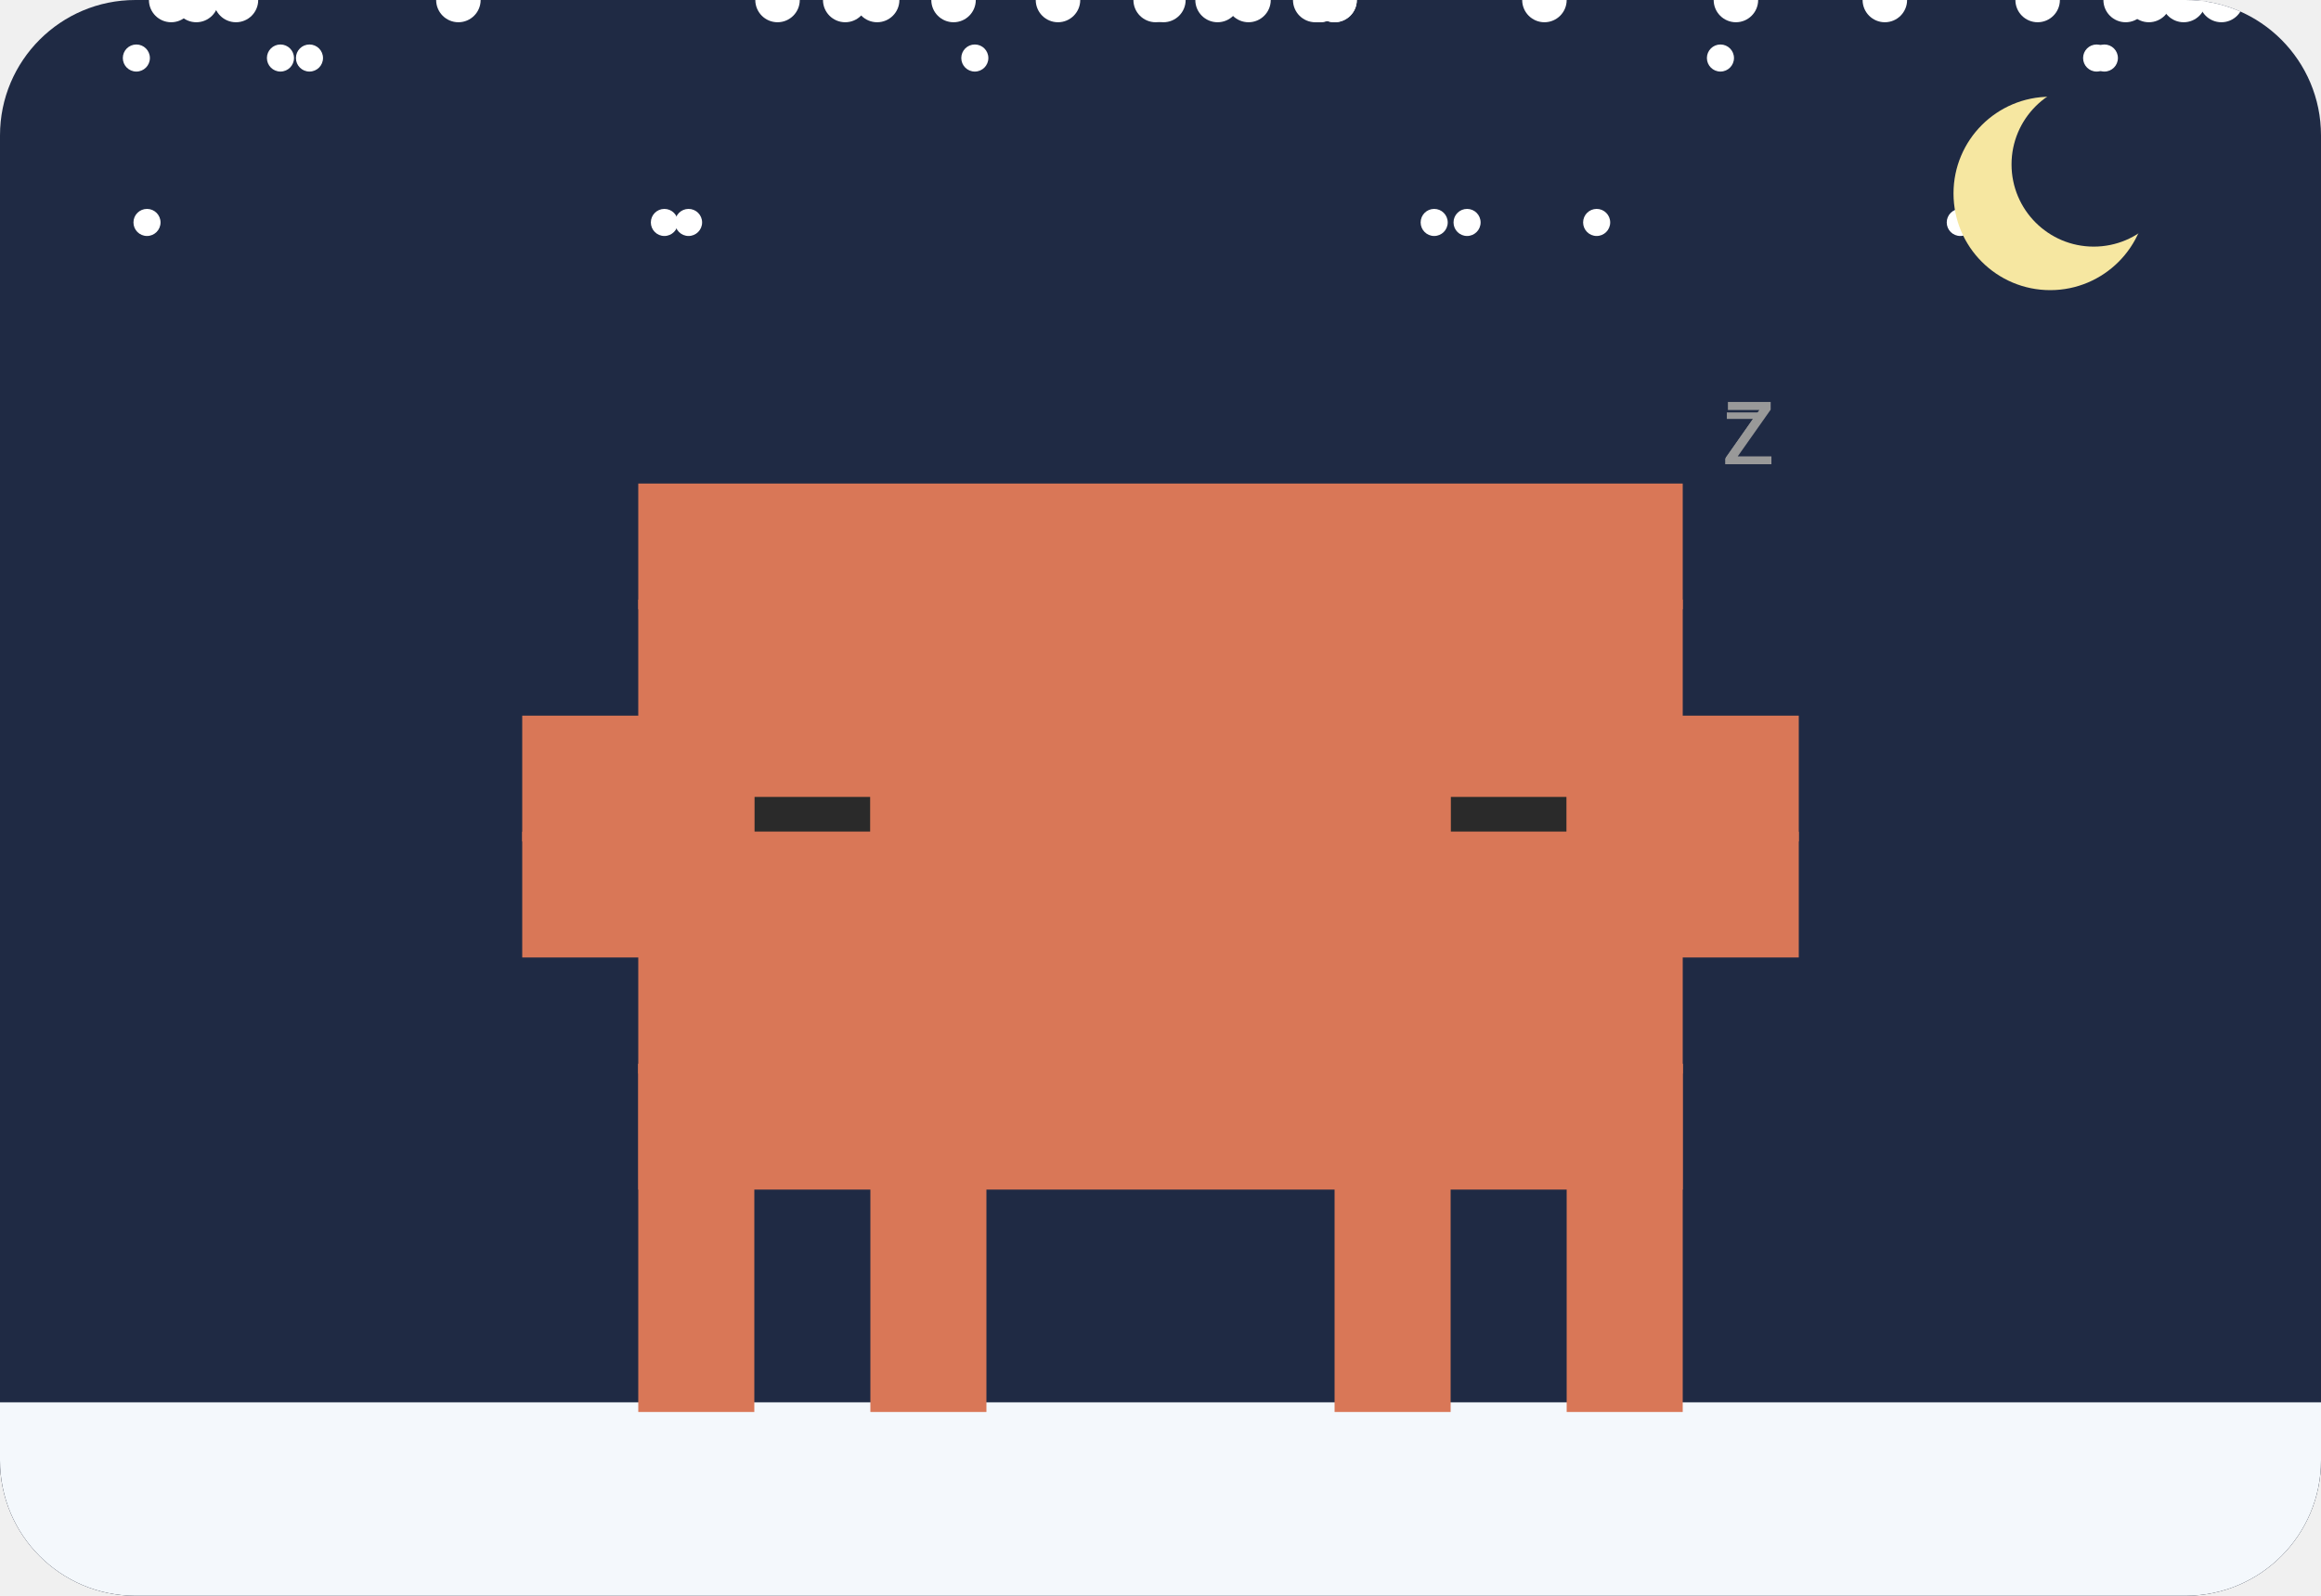
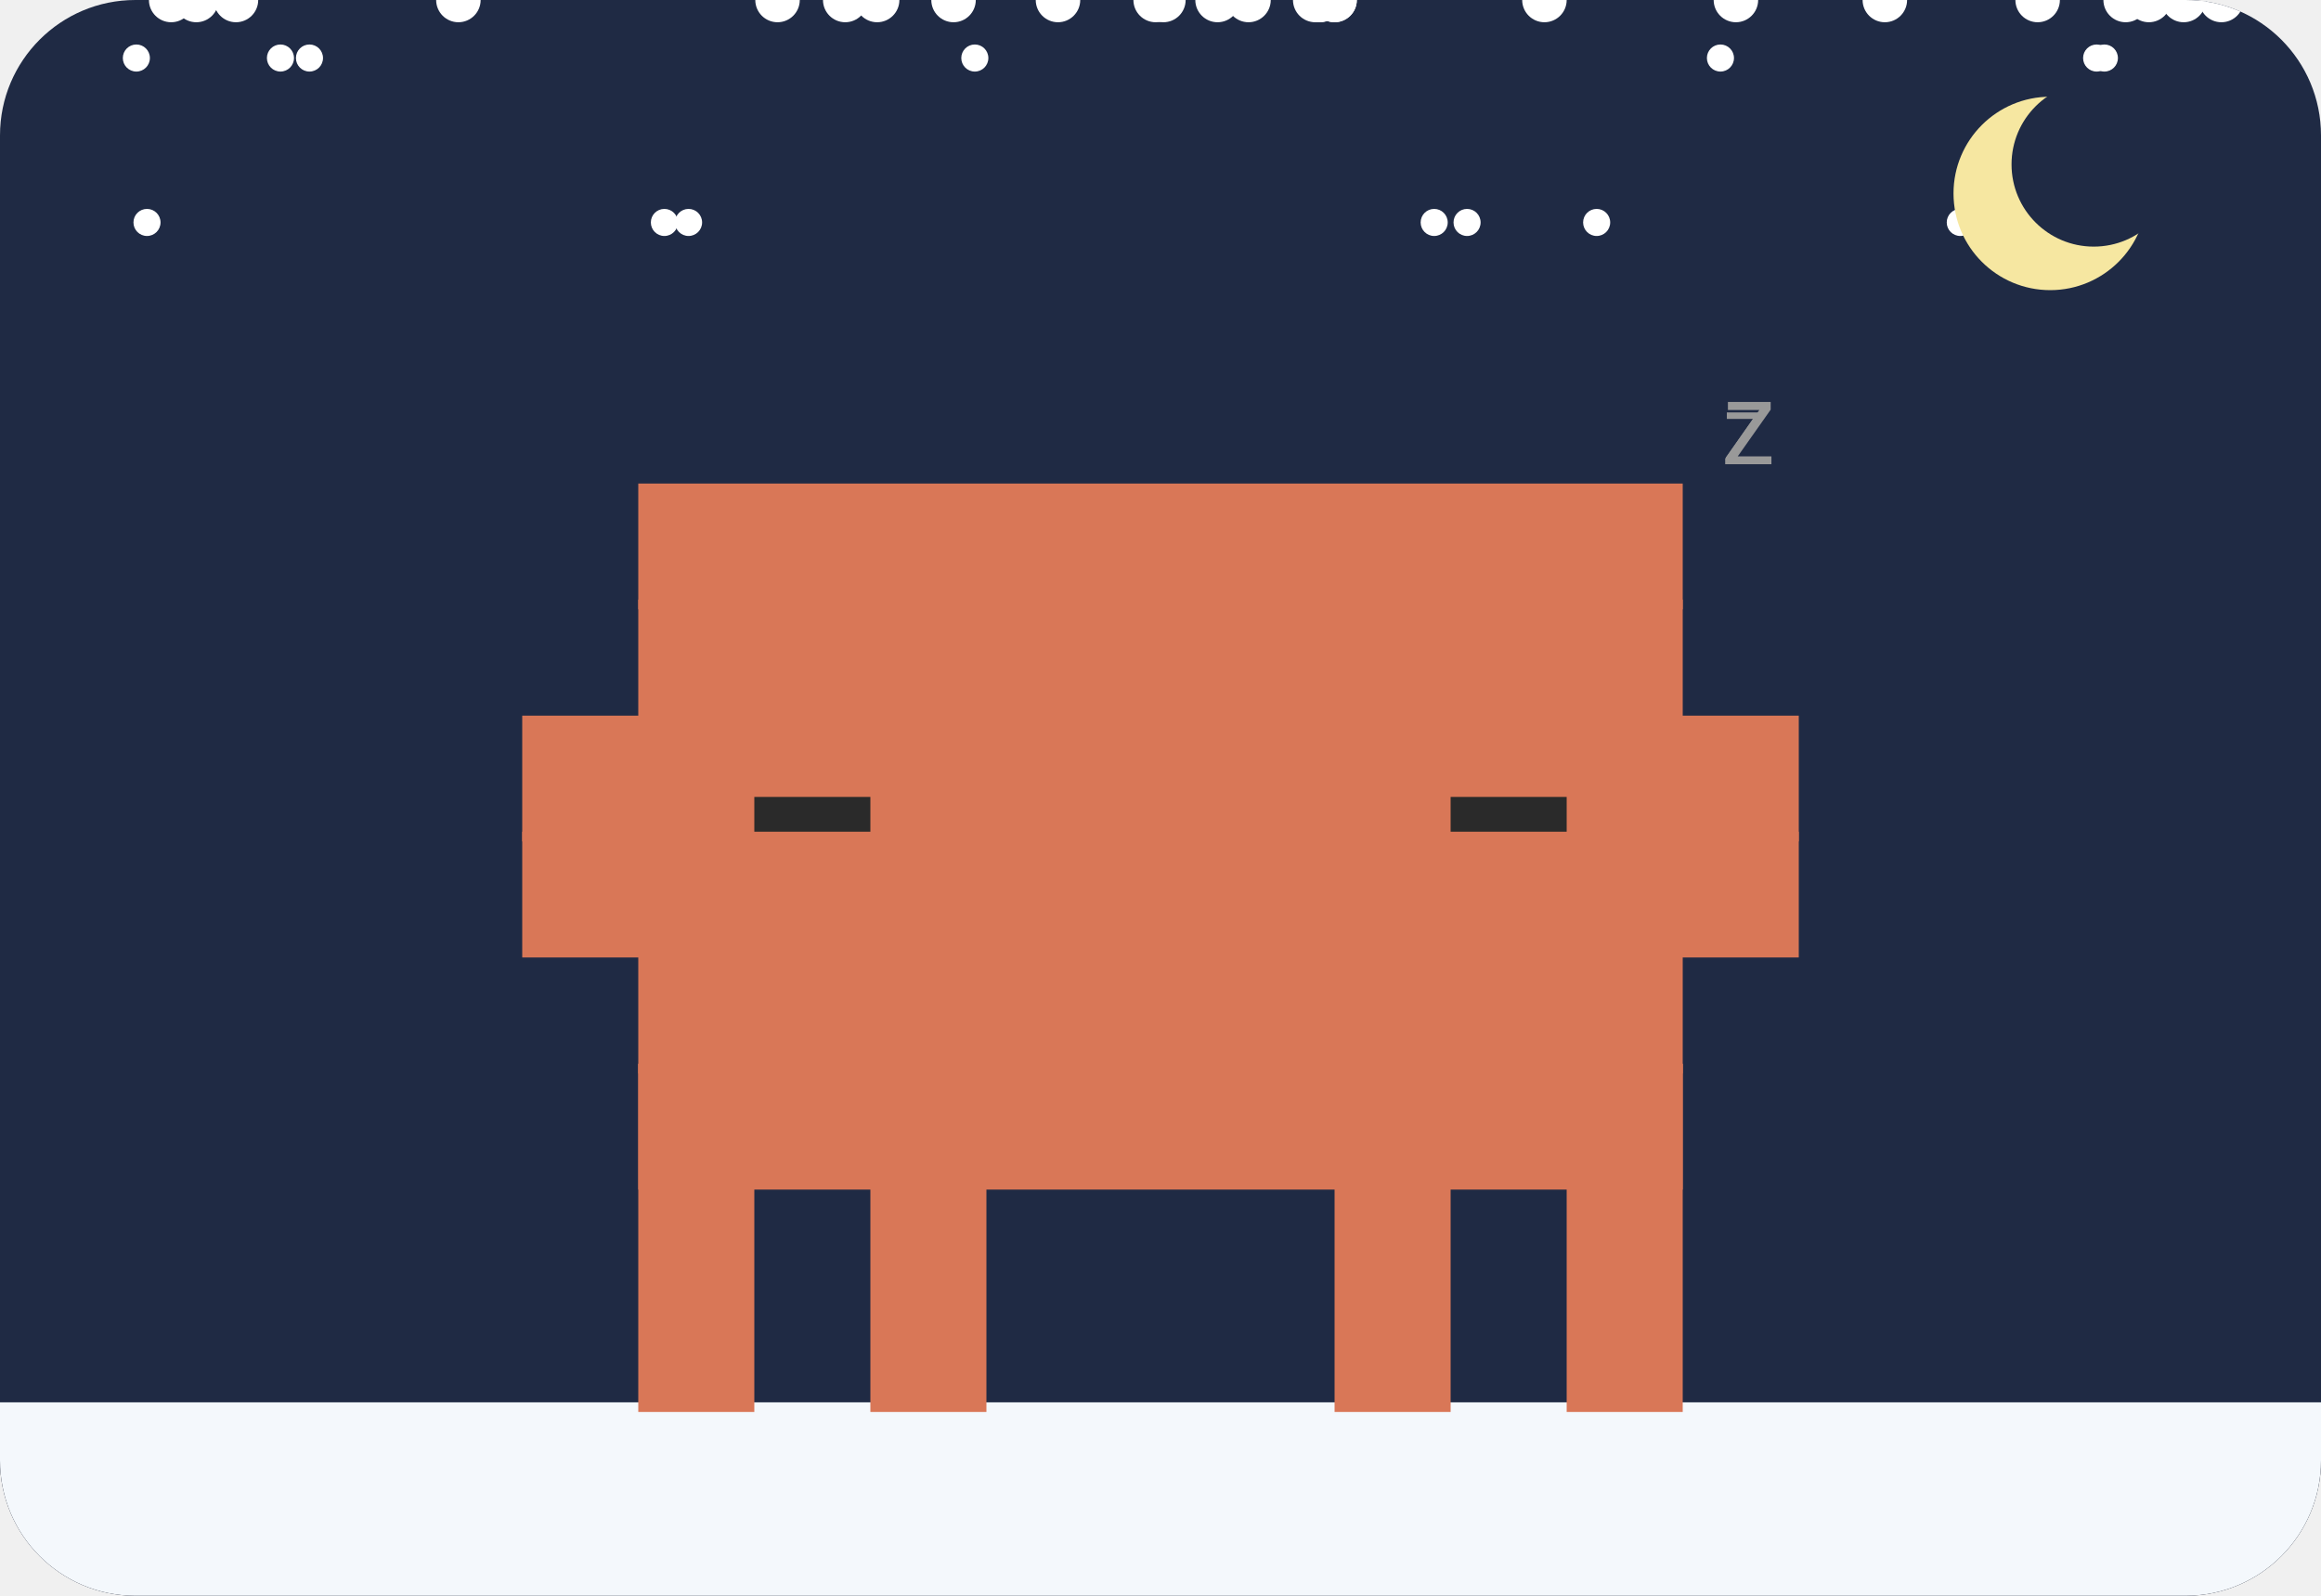
<svg xmlns="http://www.w3.org/2000/svg" class="sleep" viewBox="-54 -50 240 165" width="240" height="165">
  <style>@keyframes blink{0%,88%,100%{transform:scaleY(0)}90.5%{transform:scaleY(.8)}92.5%,94.5%{transform:scaleY(1)}96.5%{transform:scaleY(.8)}}@keyframes bob{0%,100%{transform:translateY(0)}50%{transform:translateY(-6px)}}@keyframes hop{0%,100%{transform:translateY(0)}40%{transform:translateY(-16px)}60%{transform:translateY(-16px)}}@keyframes legA{0%,100%{transform:translateY(0)}50%{transform:translateY(-5px)}}@keyframes legB{0%,100%{transform:translateY(-5px)}50%{transform:translateY(0)}}@keyframes breathe{0%,100%{transform:scaleY(1)}50%{transform:scaleY(.95)}}@keyframes z{0%{opacity:0;transform:translate(0,0)}30%{opacity:1}100%{opacity:0;transform:translate(10px,-18px)}}@keyframes fall{0%{transform:translate(0,0);opacity:0}10%{opacity:1}90%{opacity:1}100%{transform:translate(8px,165px);opacity:0}}@keyframes drift{0%{transform:translate(0,0) rotate(0);opacity:0}10%{opacity:1}50%{transform:translate(14px,82px) rotate(180deg)}90%{opacity:1}100%{transform:translate(-4px,165px) rotate(360deg);opacity:0}}@keyframes rain{0%{transform:translate(0,0)}100%{transform:translate(-6px,170px)}}@keyframes rise{0%{transform:translate(0,0);opacity:0}15%{opacity:1}85%{opacity:1}100%{transform:translate(6px,-150px);opacity:0}}@keyframes twinkle{0%,100%{opacity:.25}50%{opacity:1}}@keyframes spin{to{transform:rotate(360deg)}}@keyframes sway{0%,100%{transform:rotate(-6deg)}50%{transform:rotate(6deg)}}@keyframes burst{0%{transform:scale(.1);opacity:0}15%{opacity:1}70%{transform:scale(1);opacity:1}100%{transform:scale(1.15);opacity:0}}@keyframes heat{0%{transform:translateY(0);opacity:0}30%{opacity:.8}100%{transform:translateY(-26px);opacity:0}}@keyframes drip{0%,60%{transform:translateY(0);opacity:0}70%{opacity:1}100%{transform:translateY(14px);opacity:0}}.lid{transform-box:fill-box;transform-origin:50% 0;transform:scaleY(0);animation:blink 3.5s infinite}.bob .body{animation:bob .9s ease-in-out infinite}.walk .body{animation:bob .4s steps(2) infinite}.walk .la{animation:legA .4s steps(2) infinite}.walk .lb{animation:legB .4s steps(2) infinite}.jump .all{animation:hop .7s ease-in-out infinite}.sleep .body{transform-box:fill-box;transform-origin:50% 100%;animation:breathe 2.4s ease-in-out infinite}.sleep .z1{animation:z 2.4s infinite}.sleep .z2{animation:z 2.4s 1.2s infinite}.fall{animation:fall 5s linear infinite}.drift{animation:drift 7s linear infinite}.rain{animation:rain 1s linear infinite}.rise{animation:rise 6s linear infinite}.twinkle{animation:twinkle 2s ease-in-out infinite}.spin{animation:spin 12s linear infinite}.sway{animation:sway 2.4s ease-in-out infinite}.heat{animation:heat 1.8s ease-out infinite}.burst{animation:burst 1.8s ease-out infinite}.drip{animation:drip 2.2s ease-in infinite}</style>
  <defs>
    <clipPath id="frame">
      <rect x="-54" y="-50" width="240" height="165" rx="14" />
    </clipPath>
  </defs>
  <g clip-path="url(#frame)">
    <rect x="-54" y="-50" width="240" height="165" rx="14" fill="#1F2A44" />
    <rect x="-54" y="96" width="240" height="19" fill="#00000059" />
    <circle class="twinkle" cx="46.8" cy="-44.0" r="1.4" fill="#fff" style="animation-delay:-0.60s" />
    <circle class="twinkle" cx="17.2" cy="-27.0" r="1.4" fill="#fff" style="animation-delay:-0.00s" />
    <circle class="twinkle" cx="162.8" cy="-44.0" r="1.4" fill="#fff" style="animation-delay:-1.40s" />
    <circle class="twinkle" cx="94.3" cy="-27.0" r="1.4" fill="#fff" style="animation-delay:-0.80s" />
    <circle class="twinkle" cx="163.6" cy="-44.0" r="1.4" fill="#fff" style="animation-delay:-0.20s" />
    <circle class="twinkle" cx="111.1" cy="-27.0" r="1.4" fill="#fff" style="animation-delay:-1.60s" />
    <circle class="twinkle" cx="-25.0" cy="-44.0" r="1.4" fill="#fff" style="animation-delay:-1.00s" />
    <circle class="twinkle" cx="148.7" cy="-27.0" r="1.4" fill="#fff" style="animation-delay:-0.40s" />
    <circle class="twinkle" cx="-39.9" cy="-44.0" r="1.4" fill="#fff" style="animation-delay:-1.80s" />
    <circle class="twinkle" cx="14.7" cy="-27.0" r="1.4" fill="#fff" style="animation-delay:-1.20s" />
    <circle class="twinkle" cx="123.9" cy="-44.0" r="1.4" fill="#fff" style="animation-delay:-0.60s" />
    <circle class="twinkle" cx="97.7" cy="-27.0" r="1.4" fill="#fff" style="animation-delay:-0.00s" />
    <circle class="twinkle" cx="-22.0" cy="-44.0" r="1.4" fill="#fff" style="animation-delay:-1.40s" />
    <circle class="twinkle" cx="-38.8" cy="-27.0" r="1.4" fill="#fff" style="animation-delay:-0.80s" />
    <circle cx="158" cy="-30" r="10" fill="#F6E7A1" />
    <circle cx="162.5" cy="-33" r="8.5" fill="#1F2A44" />
    <g transform="translate(-36.3 -50)">
      <g class="fall" style="animation-duration:5s;animation-delay:-1.00s">
        <circle r="2.3" fill="#fff" />
      </g>
    </g>
    <g transform="translate(33.4 -50)">
      <g class="fall" style="animation-duration:5s;animation-delay:-4.50s">
        <circle r="2.3" fill="#fff" />
      </g>
    </g>
    <g transform="translate(26.4 -50)">
      <g class="fall" style="animation-duration:5s;animation-delay:-3.00s">
        <circle r="2.3" fill="#fff" />
      </g>
    </g>
    <g transform="translate(171.8 -50)">
      <g class="fall" style="animation-duration:5s;animation-delay:-1.50s">
        <circle r="2.3" fill="#fff" />
      </g>
    </g>
    <g transform="translate(75.1 -50)">
      <g class="fall" style="animation-duration:5s;animation-delay:-0.00s">
        <circle r="2.3" fill="#fff" />
      </g>
    </g>
    <g transform="translate(82.5 -50)">
      <g class="fall" style="animation-duration:5s;animation-delay:-3.50s">
        <circle r="2.3" fill="#fff" />
      </g>
    </g>
    <g transform="translate(82.0 -50)">
      <g class="fall" style="animation-duration:5s;animation-delay:-2.00s">
        <circle r="2.3" fill="#fff" />
      </g>
    </g>
    <g transform="translate(84.0 -50)">
      <g class="fall" style="animation-duration:5s;animation-delay:-0.50s">
        <circle r="2.3" fill="#fff" />
      </g>
    </g>
    <g transform="translate(82.4 -50)">
      <g class="fall" style="animation-duration:5s;animation-delay:-4.00s">
        <circle r="2.3" fill="#fff" />
      </g>
    </g>
    <g transform="translate(36.7 -50)">
      <g class="fall" style="animation-duration:5s;animation-delay:-2.50s">
        <circle r="2.3" fill="#fff" />
      </g>
    </g>
    <g transform="translate(165.8 -50)">
      <g class="fall" style="animation-duration:5s;animation-delay:-1.00s">
        <circle r="2.3" fill="#fff" />
      </g>
    </g>
    <g transform="translate(140.9 -50)">
      <g class="fall" style="animation-duration:5s;animation-delay:-4.50s">
        <circle r="2.3" fill="#fff" />
      </g>
    </g>
    <g transform="translate(-6.6 -50)">
      <g class="fall" style="animation-duration:5s;animation-delay:-3.00s">
        <circle r="2.3" fill="#fff" />
      </g>
    </g>
    <g transform="translate(125.5 -50)">
      <g class="fall" style="animation-duration:5s;animation-delay:-1.50s">
        <circle r="2.3" fill="#fff" />
      </g>
    </g>
    <g transform="translate(105.7 -50)">
      <g class="fall" style="animation-duration:5s;animation-delay:-0.00s">
        <circle r="2.3" fill="#fff" />
      </g>
    </g>
    <g transform="translate(175.7 -50)">
      <g class="fall" style="animation-duration:5s;animation-delay:-3.50s">
        <circle r="2.3" fill="#fff" />
      </g>
    </g>
    <g transform="translate(55.4 -50)">
      <g class="fall" style="animation-duration:5s;animation-delay:-2.00s">
        <circle r="2.3" fill="#fff" />
      </g>
    </g>
    <g transform="translate(168.2 -50)">
      <g class="fall" style="animation-duration:5s;animation-delay:-0.50s">
        <circle r="2.3" fill="#fff" />
      </g>
    </g>
    <g transform="translate(66.3 -50)">
      <g class="fall" style="animation-duration:5s;animation-delay:-4.00s">
        <circle r="2.3" fill="#fff" />
      </g>
    </g>
    <g transform="translate(71.9 -50)">
      <g class="fall" style="animation-duration:5s;animation-delay:-2.50s">
        <circle r="2.3" fill="#fff" />
      </g>
    </g>
    <g transform="translate(65.5 -50)">
      <g class="fall" style="animation-duration:5s;animation-delay:-1.00s">
        <circle r="2.3" fill="#fff" />
      </g>
    </g>
    <g transform="translate(-29.6 -50)">
      <g class="fall" style="animation-duration:5s;animation-delay:-4.50s">
        <circle r="2.3" fill="#fff" />
      </g>
    </g>
    <g transform="translate(-33.7 -50)">
      <g class="fall" style="animation-duration:5s;animation-delay:-3.00s">
        <circle r="2.3" fill="#fff" />
      </g>
    </g>
    <g transform="translate(44.6 -50)">
      <g class="fall" style="animation-duration:5s;animation-delay:-1.50s">
        <circle r="2.3" fill="#fff" />
      </g>
    </g>
    <g transform="translate(156.7 -50)">
      <g class="fall" style="animation-duration:5s;animation-delay:-0.00s">
        <circle r="2.3" fill="#fff" />
      </g>
    </g>
    <g transform="translate(84.0 -50)">
      <g class="fall" style="animation-duration:5s;animation-delay:-3.50s">
        <circle r="2.3" fill="#fff" />
      </g>
    </g>
    <rect x="-54" y="95" width="240" height="20" fill="#F4F8FC" />
    <g class="all">
      <g class="la">
        <rect x="12" y="60" width="12" height="36" fill="#D97757" />
      </g>
      <g class="lb">
        <rect x="36" y="60" width="12" height="36" fill="#D97757" />
      </g>
      <g class="la">
        <rect x="84" y="60" width="12" height="36" fill="#D97757" />
      </g>
      <g class="lb">
        <rect x="108" y="60" width="12" height="36" fill="#D97757" />
      </g>
      <g class="body">
-         <rect x="23.5" y="23.5" width="13" height="13" fill="#D97757" />
-         <rect x="24" y="32.4" width="12" height="3.6" fill="#2a2a2a" />
-         <rect x="95.5" y="23.5" width="13" height="13" fill="#D97757" />
-         <rect x="96" y="32.4" width="12" height="3.6" fill="#2a2a2a" />
        <rect x="12" y="0" width="108" height="13" fill="#D97757" />
        <rect x="12" y="12" width="108" height="13" fill="#D97757" />
-         <rect x="0" y="24" width="24" height="13" fill="#D97757" />
-         <rect x="36" y="24" width="60" height="13" fill="#D97757" />
-         <rect x="108" y="24" width="24" height="13" fill="#D97757" />
+         <rect x="0" y="24" width="132" height="13" fill="#D97757" />
        <rect x="0" y="36" width="132" height="13" fill="#D97757" />
        <rect x="12" y="48" width="108" height="13" fill="#D97757" />
        <rect x="12" y="60" width="108" height="13" fill="#D97757" />
+         <rect x="24" y="32.4" width="12" height="3.6" fill="#2a2a2a" />
+         <rect x="96" y="32.4" width="12" height="3.6" fill="#2a2a2a" />
      </g>
    </g>
    <text class="z1" x="124" y="-2" font-size="12" font-family="sans-serif" fill="#999">z</text>
    <text class="z2" x="124" y="-2" font-size="10" font-family="sans-serif" fill="#999">z</text>
  </g>
</svg>
